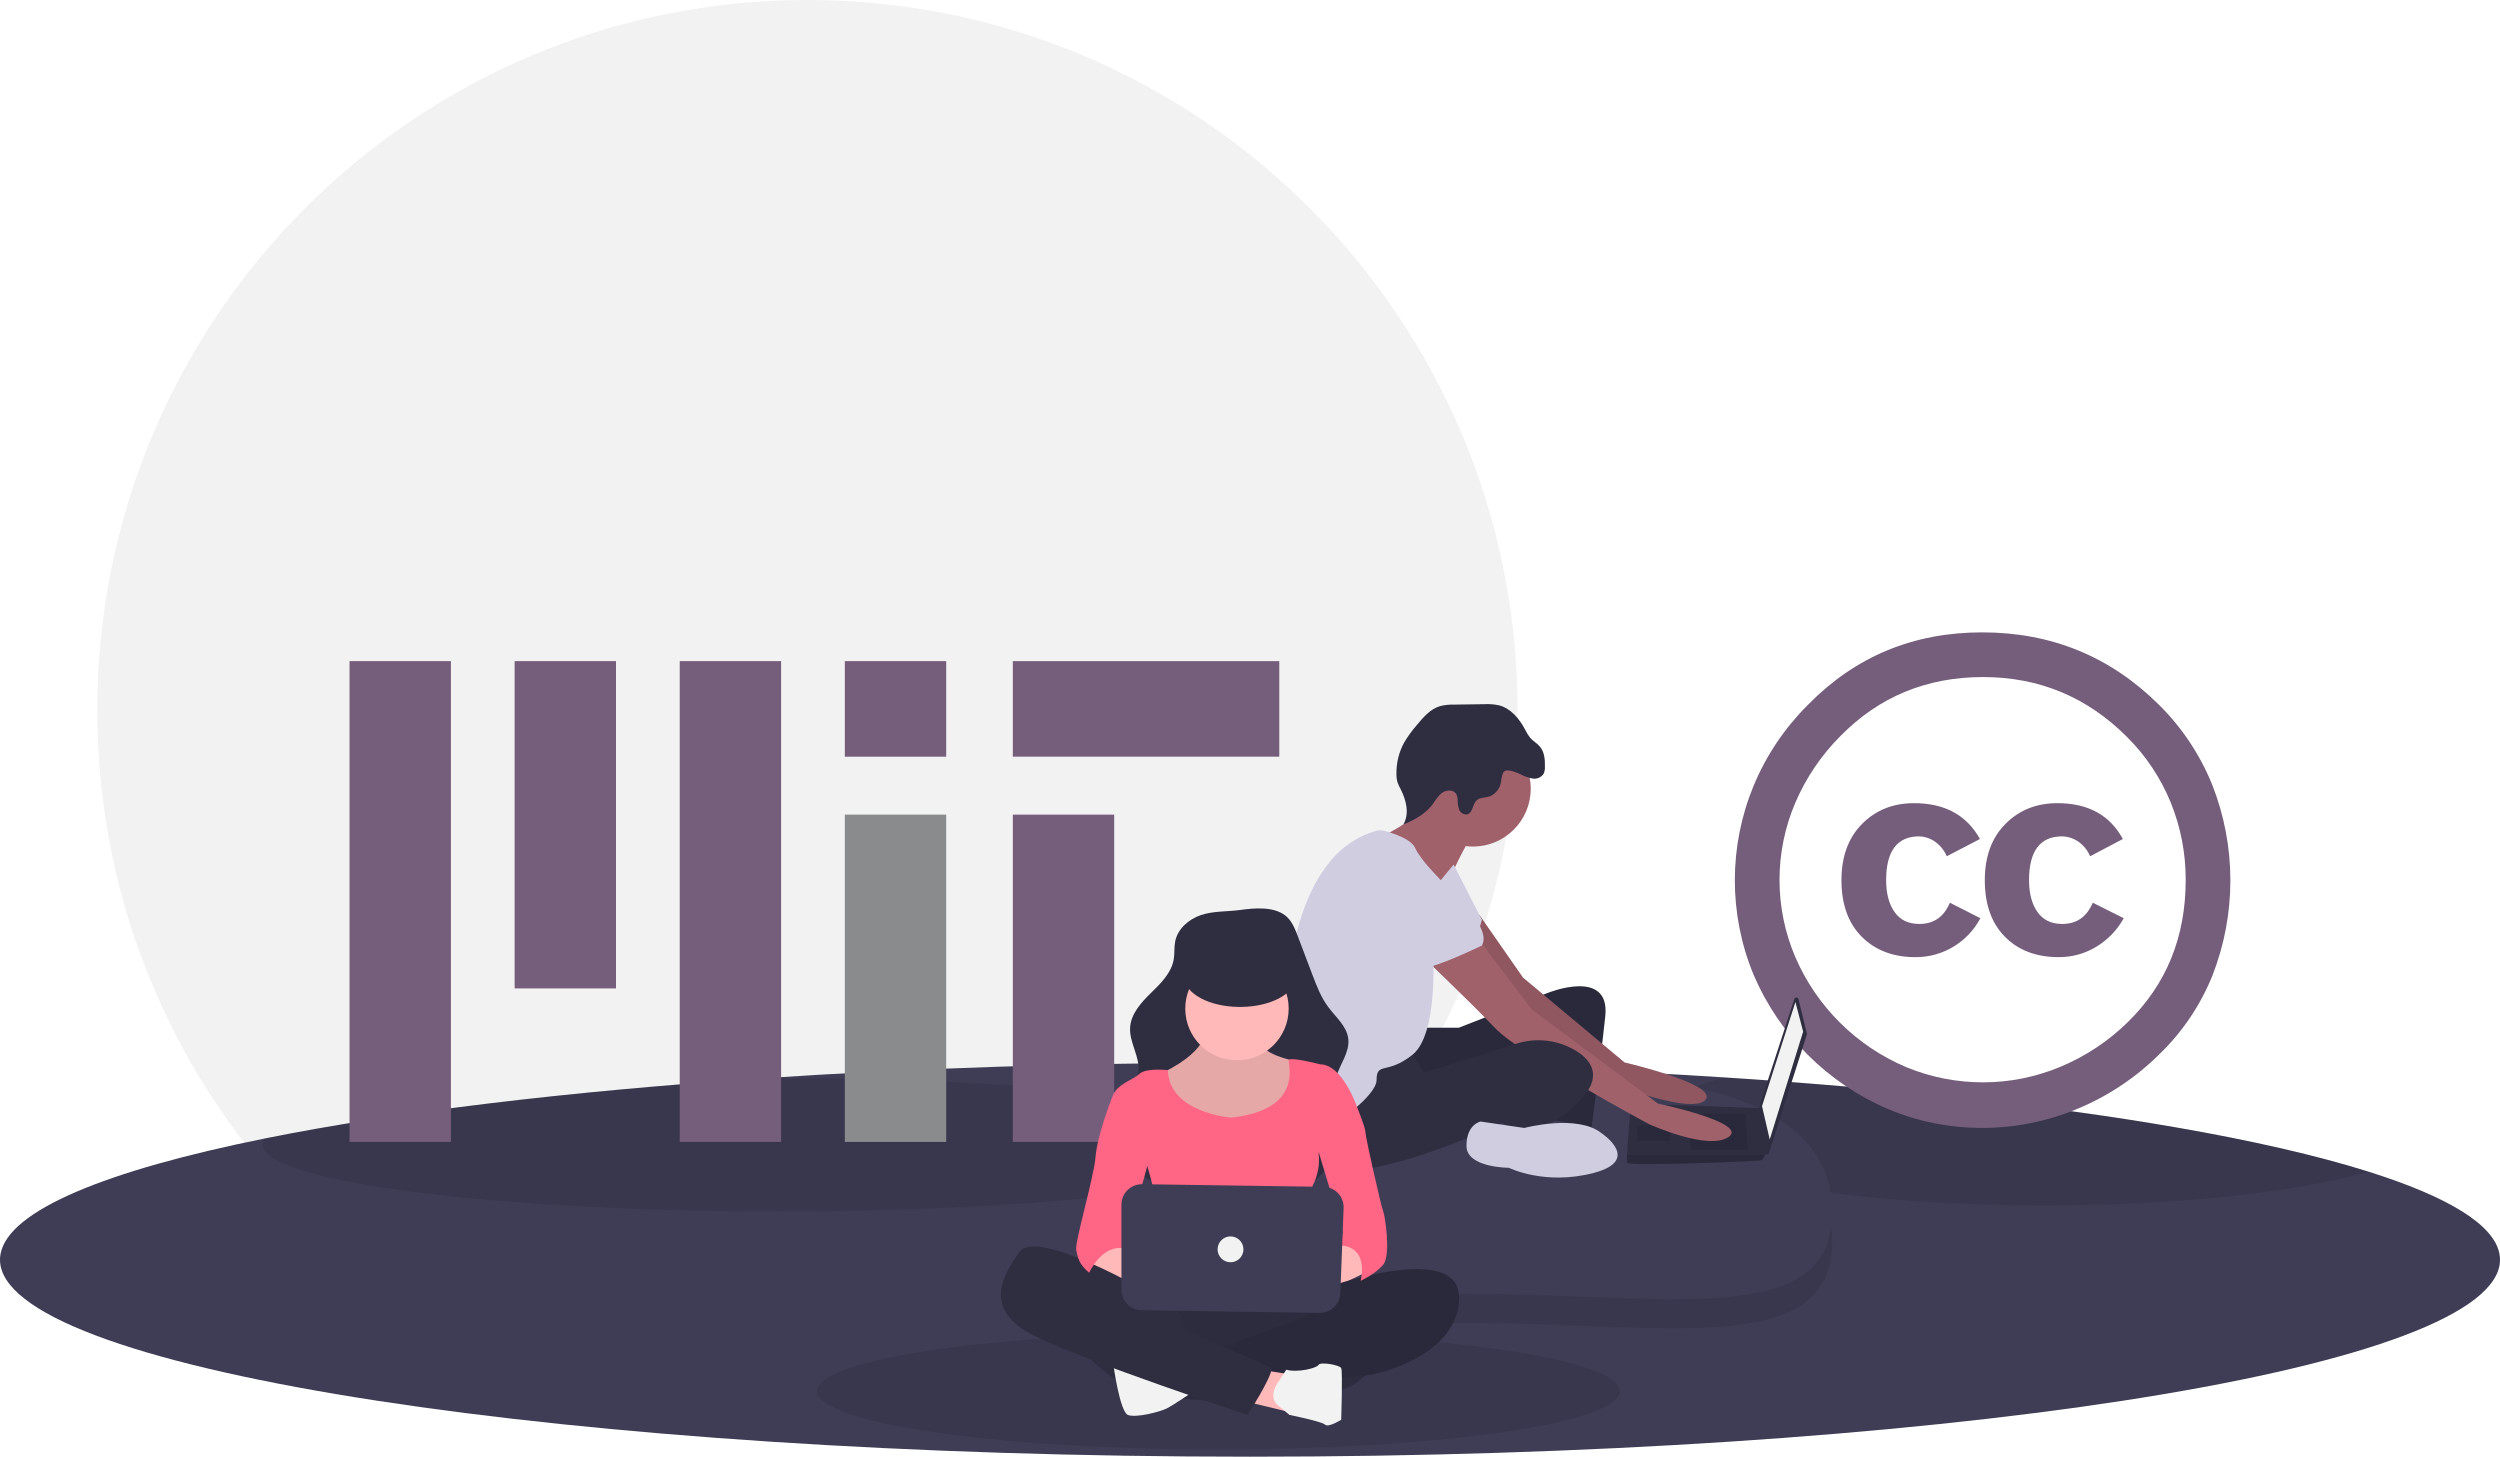
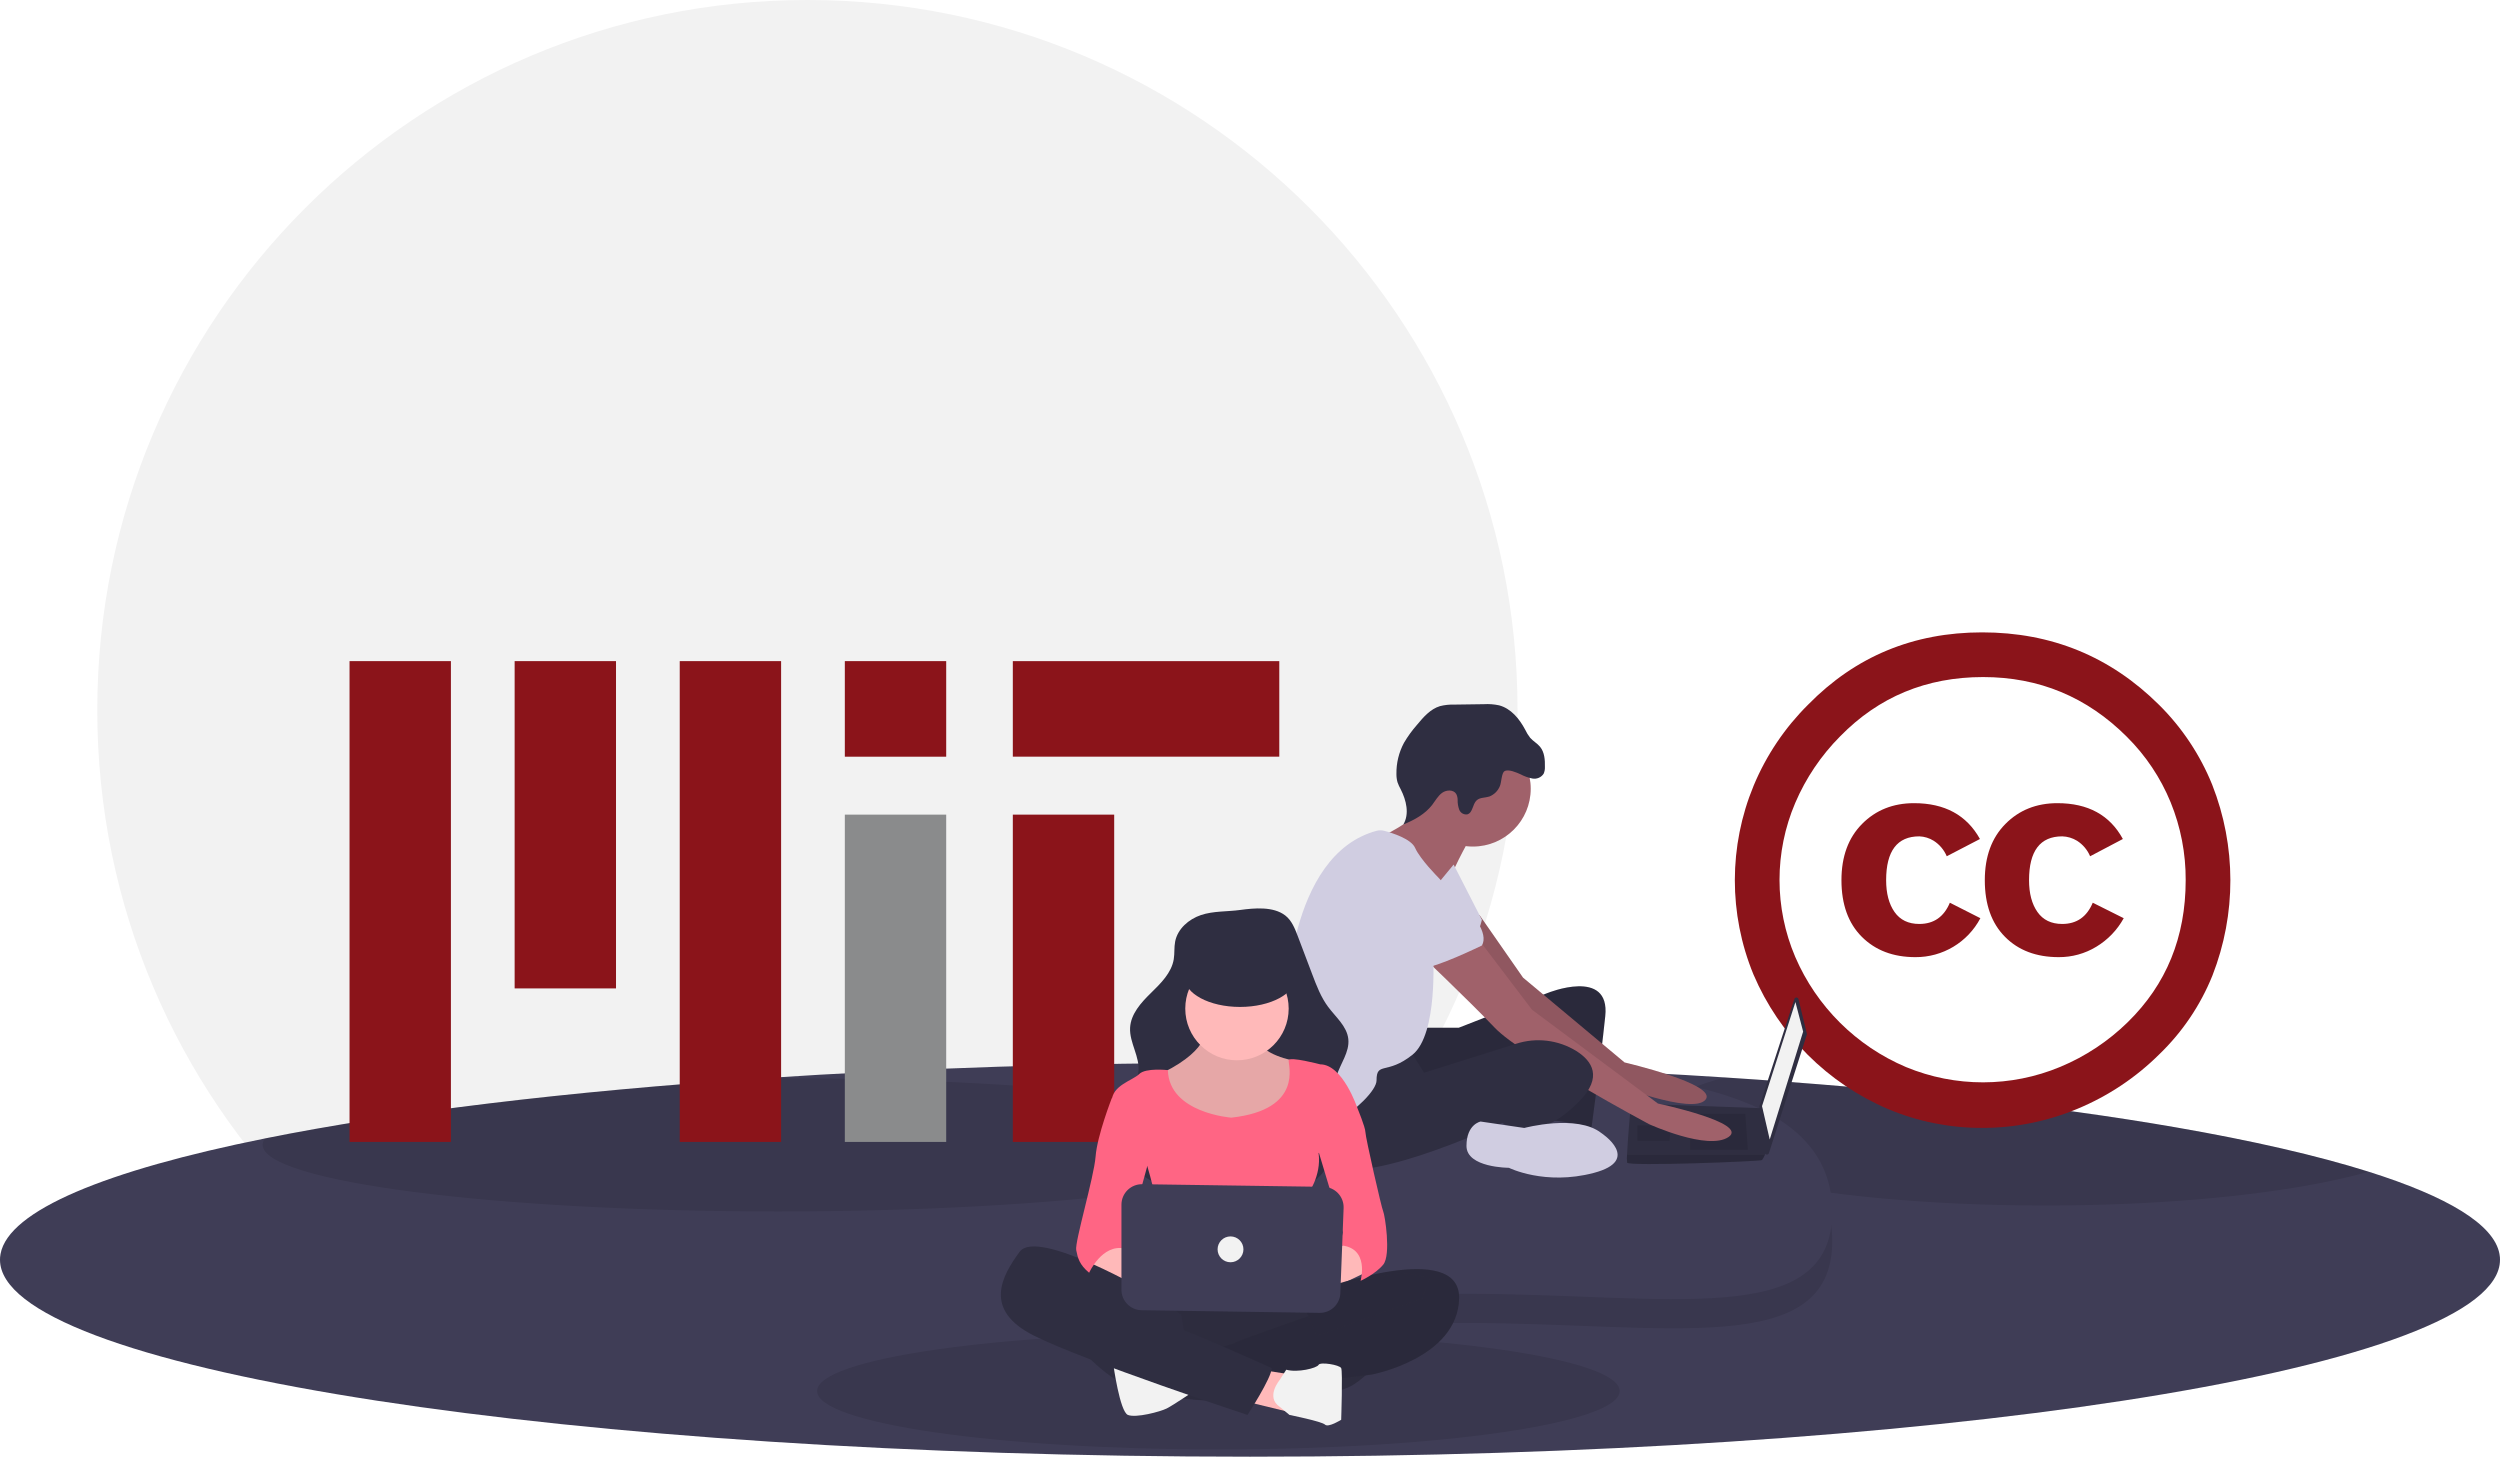
<svg xmlns="http://www.w3.org/2000/svg" data-name="Layer 1" width="1028" height="598.997" viewBox="0 0 1028 598.997">
  <circle cx="332.005" cy="292.004" r="292.004" fill="#f2f2f2" />
  <path d="M1028 517.997a13.69 13.69 0 01-.17 2.12c-7.14 43.76-234.46 78.88-513.83 78.88S7.31 563.877.17 520.117a13.675 13.675 0 01-.17-2.12c0-.2 0-.41.02-.61 0-.11.01-.21.01-.32a.49.49 0 00.01-.12c.04-.45.1-.88.18-1.32 3.26-17.89 43.35-34.33 108.74-47.5 53.48-10.77 123.89-19.36 204.93-24.76 61.5-4.1 129.12-6.37 200.11-6.37 57.12 0 112.06 1.47 163.38 4.17h.02q16.11.855 31.74 1.87c71.33 4.62 134.63 11.69 185.63 20.54 31.37 5.45 58.1 11.58 79.19 18.22h.01c32.46 10.23 51.6 21.7 53.81 33.83.08.44.14.87.18 1.32a.487.487 0 00.01.12c0 .11.01.21.01.32.02.2.02.41.02.61z" fill="#3f3d56" />
  <ellipse cx="501" cy="571.997" rx="165" ry="24" opacity=".1" />
  <path d="M973.96 481.797c-5.77 1.65-12.27 3.18-19.4 4.58-29.36 5.78-69.42 9.33-113.53 9.33-49.28 0-93.45-4.43-123.38-11.44-24.84-5.82-39.88-13.39-39.88-21.7 0-7.3 11.64-14.06 31.37-19.53 71.33 4.62 134.63 11.69 185.63 20.54 31.37 5.45 58.1 11.58 79.19 18.22zM532 470.747c0 15.13-94.92 27.4-212 27.4s-212-12.27-212-27.4a4.372 4.372 0 01.96-2.62c53.48-10.77 123.89-19.36 204.93-24.76q3.045-.015 6.11-.01c117.08 0 212 12.26 212 27.39z" opacity=".1" />
-   <path fill="#755d7c" d="M416.472 334.975h41.685v134.584h-41.685zm-136.966-63.124h41.685v197.708h-41.685zm-135.776 0h41.685v197.708H143.73zm67.888 0h41.685v134.584h-41.685zm135.775 0h41.685v39.303h-41.685z" />
+   <path fill="#8b141a" d="M416.472 334.975h41.685v134.584h-41.685zm-136.966-63.124h41.685v197.708h-41.685zm-135.776 0h41.685v197.708H143.73zm67.888 0h41.685v134.584h-41.685zm135.775 0h41.685v39.303h-41.685z" />
  <path fill="#8a8b8c" d="M347.393 334.975h41.685v134.584h-41.685z" />
-   <path fill="#755d7c" d="M416.472 271.851h109.573v39.303H416.472zm398.59-11.822q42.748 0 72.774 29.84a97.983 97.983 0 0121.832 32.838 107.346 107.346 0 01.095 78.409 93.533 93.533 0 01-21.74 32.294 104.704 104.704 0 01-33.84 22.56 101.425 101.425 0 01-39.115 7.824 99.015 99.015 0 01-38.661-7.734 104.845 104.845 0 01-55.4-55.396 101.764 101.764 0 01.09-77.594 102.307 102.307 0 0122.468-33.386q29.109-29.649 71.497-29.655zm.37 18.377q-34.93 0-58.769 24.38a87.595 87.595 0 00-18.466 27.38 80.789 80.789 0 000 63.312 86.249 86.249 0 0045.577 45.31 82.687 82.687 0 0063.41-.09 87.995 87.995 0 0027.741-18.374q23.831-23.287 23.828-58.405a83.659 83.659 0 00-6.186-32.02 81.465 81.465 0 00-18.002-26.93q-24.576-24.561-59.134-24.563zm-1.277 66.59l-13.65 7.098a14.006 14.006 0 00-5.364-6.368 12.087 12.087 0 00-5.916-1.818q-13.64 0-13.646 18.011 0 8.186 3.454 13.095 3.458 4.915 10.192 4.916 8.916 0 12.557-8.733l12.55 6.368a29.99 29.99 0 01-26.744 16.011q-13.644 0-22.016-8.37-8.367-8.367-8.367-23.284 0-14.556 8.46-23.105 8.457-8.549 21.379-8.552 18.926-.01 27.11 14.732zm58.764 0l-13.464 7.098a13.992 13.992 0 00-5.368-6.368 12.373 12.373 0 00-6.094-1.818q-13.645 0-13.65 18.011 0 8.186 3.458 13.095 3.453 4.915 10.192 4.916 8.907 0 12.547-8.733l12.736 6.368a31.277 31.277 0 01-11.274 11.736 29.398 29.398 0 01-15.464 4.275q-13.831 0-22.1-8.37-8.29-8.367-8.284-23.284 0-14.556 8.463-23.105 8.453-8.549 21.373-8.552 18.922-.01 26.93 14.732z" />
+   <path fill="#8b141a" d="M416.472 271.851h109.573v39.303H416.472zm398.59-11.822q42.748 0 72.774 29.84a97.983 97.983 0 0121.832 32.838 107.346 107.346 0 01.095 78.409 93.533 93.533 0 01-21.74 32.294 104.704 104.704 0 01-33.84 22.56 101.425 101.425 0 01-39.115 7.824 99.015 99.015 0 01-38.661-7.734 104.845 104.845 0 01-55.4-55.396 101.764 101.764 0 01.09-77.594 102.307 102.307 0 0122.468-33.386q29.109-29.649 71.497-29.655zm.37 18.377q-34.93 0-58.769 24.38a87.595 87.595 0 00-18.466 27.38 80.789 80.789 0 000 63.312 86.249 86.249 0 0045.577 45.31 82.687 82.687 0 0063.41-.09 87.995 87.995 0 0027.741-18.374q23.831-23.287 23.828-58.405a83.659 83.659 0 00-6.186-32.02 81.465 81.465 0 00-18.002-26.93q-24.576-24.561-59.134-24.563zm-1.277 66.59l-13.65 7.098a14.006 14.006 0 00-5.364-6.368 12.087 12.087 0 00-5.916-1.818q-13.64 0-13.646 18.011 0 8.186 3.454 13.095 3.458 4.915 10.192 4.916 8.916 0 12.557-8.733l12.55 6.368a29.99 29.99 0 01-26.744 16.011q-13.644 0-22.016-8.37-8.367-8.367-8.367-23.284 0-14.556 8.46-23.105 8.457-8.549 21.379-8.552 18.926-.01 27.11 14.732zm58.764 0l-13.464 7.098a13.992 13.992 0 00-5.368-6.368 12.373 12.373 0 00-6.094-1.818q-13.645 0-13.65 18.011 0 8.186 3.458 13.095 3.453 4.915 10.192 4.916 8.907 0 12.547-8.733l12.736 6.368a31.277 31.277 0 01-11.274 11.736 29.398 29.398 0 01-15.464 4.275q-13.831 0-22.1-8.37-8.29-8.367-8.284-23.284 0-14.556 8.463-23.105 8.453-8.549 21.373-8.552 18.922-.01 26.93 14.732z" />
  <path d="M753.417 510.336c0 48.737-67.934 33.662-151.113 33.662S452.2 559.073 452.2 510.336s67.925-59.338 151.104-59.338 150.113 10.6 150.113 59.338z" opacity=".1" />
  <path d="M753.417 498.336c0 48.737-67.934 33.662-151.113 33.662S452.2 547.073 452.2 498.336s67.925-59.338 151.104-59.338 150.113 10.6 150.113 59.338z" fill="#3f3d56" />
  <path d="M739.542 410.842l3.433 14.164a.885.885 0 01-.017.478l-15.576 48.673a.885.885 0 01-1.721-.17l-2.155-18.961a.885.885 0 01.038-.374l14.297-43.876a.885.885 0 011.7.066z" fill="#2f2e41" />
  <path fill="#f2f2f2" d="M738.278 412.038l3.171 12.152-13.738 44.382-3.17-13.737 13.737-42.797z" />
  <path d="M669.064 478.083c.528 1.585 54.949-.529 55.477-1.057a11.469 11.469 0 001.163-2.114c.496-1.056.95-2.113.95-2.113l-2.113-17.108-53.892-1.913s-1.347 14.498-1.622 21.134a15.853 15.853 0 00.037 3.17z" fill="#2f2e41" />
  <path opacity=".1" d="M717.673 458.005l1.056 14.794h-23.776v-14.794h22.72zm-30.645 4.755l.142-.028-.67 6.368h-13.209v-6.34h13.737zm-17.964 15.323c.528 1.585 54.949-.529 55.477-1.057a11.469 11.469 0 001.163-2.114h-56.677a15.853 15.853 0 00.037 3.17z" />
  <path d="M585.055 422.605h14.794l36.457-14.265s25.89-10.568 23.776 9.51-5.812 47.024-5.812 47.024-11.624-5.284-17.964-3.699-2.114-32.23-2.114-32.23-51.778 24.833-56.534 21.663-5.811-25.361-5.811-25.361z" fill="#2f2e41" />
  <path d="M585.055 422.605h14.794l36.457-14.265s25.89-10.568 23.776 9.51-5.812 47.024-5.812 47.024-11.624-5.284-17.964-3.699-2.114-32.23-2.114-32.23-51.778 24.833-56.534 21.663-5.811-25.361-5.811-25.361z" opacity=".1" />
  <path d="M608.363 376.276l17.904 25.723 41.74 34.872s38.57 8.982 33.287 15.322-37.514-6.34-37.514-6.34-48.08-34.872-49.665-37.513-19.02-27.475-19.02-27.475z" fill="#a0616a" />
  <path d="M608.363 376.276l17.904 25.723 41.74 34.872s38.57 8.982 33.287 15.322-37.514-6.34-37.514-6.34-48.08-34.872-49.665-37.513-19.02-27.475-19.02-27.475z" opacity=".1" />
  <circle cx="605.661" cy="324.331" r="23.776" fill="#a0616a" />
  <path d="M604.076 345.465s-7.925 13.738-9.51 21.135-23.776-14.794-23.776-14.794l-2.906-7.662s20.87-9.774 19.285-17.7 16.907 19.021 16.907 19.021z" fill="#a0616a" />
  <path d="M597.736 355.504l11.624 22.72s-2.642 11.095-6.869 12.152-22.19-13.738-22.19-13.738z" fill="#d0cde1" />
  <path d="M608.303 386.677l21.663 28.531 51.778 38.57s37.514 7.925 29.06 13.737-32.758-5.283-32.758-5.283-52.307-28.003-63.403-39.627-31.701-31.173-31.701-31.173z" fill="#a0616a" />
  <path d="M579.244 431.059l6.34 10.039 37.84-11.905a29.751 29.751 0 0124.77 2.989c6.604 4.16 10.831 10.765 1.32 20.54-19.02 19.549-31.7 8.981-31.7 8.981s-63.932 30.117-74.499 15.323-11.095-22.191-11.095-22.191 40.683-25.361 47.024-23.776z" fill="#2f2e41" />
  <path d="M658.497 465.93s16.907 11.096-3.17 16.38-34.872-2.114-34.872-2.114-17.436 0-17.436-8.982 5.812-10.039 5.812-10.039l17.964 2.642s21.663-5.812 31.702 2.113z" fill="#d0cde1" />
  <path d="M625.166 318.35a17.728 17.728 0 004.982 1.785 4.548 4.548 0 004.596-1.97 6.18 6.18 0 00.522-2.794c.063-2.902-.147-6.038-1.985-8.283-1.17-1.43-2.878-2.33-4.09-3.724a17.598 17.598 0 01-2.067-3.378c-2.355-4.424-5.843-8.676-10.69-9.951a23.183 23.183 0 00-6.24-.477l-12.206.172a21.25 21.25 0 00-5.872.632c-3.93 1.188-6.79 4.492-9.41 7.651a47.851 47.851 0 00-5.396 7.448 26.133 26.133 0 00-3.098 12.804 11.98 11.98 0 00.44 3.388 18.801 18.801 0 001.33 2.925c2.29 4.496 3.649 10.112 1.071 14.45 4.478-1.83 8.909-4.228 11.863-8.059 1.322-1.714 2.358-3.72 4.12-4.977s4.63-1.367 5.76.479a5.163 5.163 0 01.582 2.418 11.084 11.084 0 00.668 4.081 3.058 3.058 0 003.322 1.896c2.3-.648 2.08-4.179 3.852-5.782 1.346-1.218 3.422-.986 5.15-1.538a7.643 7.643 0 004.387-4.321c.655-1.468.645-5.31 1.884-6.105 1.553-.997 5.085.588 6.525 1.23z" fill="#2f2e41" />
  <path d="M565.996 341.638a6.27 6.27 0 013.264.008c3.392.911 10.995 3.321 12.625 6.99 2.114 4.755 9.51 12.152 9.51 12.152s10.04 10.038 7.926 16.907-10.039 14.794-10.039 14.794 2.114 32.758-8.453 41.212-14.794 2.642-14.794 10.567-32.758 32.758-39.099 17.436c0 0 3.17-28.532 2.114-38.57-1.042-9.894.483-71.624 36.946-81.496z" fill="#d0cde1" />
  <path d="M582.942 354.976s32.23 23.776 26.418 33.814c0 0-19.55 9.51-23.776 8.982s-20.606-19.02-24.833-20.605-6.34-30.117 22.191-22.191z" fill="#d0cde1" />
  <path d="M493.81 376.281c-5.012 1.693-9.553 5.653-10.58 10.843-.476 2.406-.184 4.907-.584 7.327-.929 5.611-5.334 9.897-9.397 13.878s-8.258 8.606-8.555 14.286c-.324 6.22 4.187 12.047 3.406 18.226-.907 7.18-8.49 11.831-10.364 18.82-1.251 4.667.282 9.695 2.806 13.815 4.808 7.853 13.028 13.184 21.78 16.041s18.076 3.46 27.283 3.556c11.21.117 23.383-.845 31.806-8.244a25.48 25.48 0 008.459-16.588c.8-8.571-2.777-17.427-.31-25.674 1.553-5.19 5.447-9.93 4.866-15.316-.568-5.266-5.168-8.999-8.323-13.253-2.946-3.972-4.734-8.663-6.486-13.288l-5.995-15.824c-1.178-3.11-2.472-6.382-5.098-8.424-4.917-3.822-12.823-3.07-18.572-2.283-5.333.732-11.012.37-16.141 2.102z" fill="#2f2e41" />
  <path d="M495.688 422.376s2.658 8.637-17.274 18.603 1.994 20.595 1.994 20.595l23.252 5.315s23.918-3.322 26.575-7.308 7.308-17.274 5.98-19.267a31.061 31.061 0 00-3.322-3.986s-15.945-2.658-15.28-9.966-21.925-3.986-21.925-3.986z" fill="#ffb9b9" />
  <path d="M495.688 422.376s2.658 8.637-17.274 18.603 1.994 20.595 1.994 20.595l23.252 5.315s23.918-3.322 26.575-7.308 7.308-17.274 5.98-19.267a31.061 31.061 0 00-3.322-3.986s-15.945-2.658-15.28-9.966-21.925-3.986-21.925-3.986z" opacity=".1" />
  <circle cx="508.643" cy="414.736" r="21.26" fill="#ffb9b9" />
  <path d="M506.318 459.58s-25.604-1.872-26.09-19.538c0 0-9.122-1.057-11.78 1.6s-11.293 4.651-11.293 11.295 14.616 26.575 14.616 26.575 7.972 26.575 4.65 31.225-3.986 16.61-3.986 16.61 33.219-2.658 38.534 0 26.574 2.657 27.903 0-1.329-35.876-1.329-35.876 5.98-7.973 4.651-17.274l15.945-18.602s-5.98-17.938-15.28-17.938c0 0-12.624-3.322-12.956-1.661s6.312 20.263-23.585 23.585z" fill="#ff6584" />
  <path d="M446.525 518.045s5.979 9.302 21.26 11.295 17.938-3.322 16.609-4.65-17.274-7.309-17.274-7.309l-9.301-7.308zm108.956-7.972l-17.273 9.966s-22.589-1.33-13.952 5.315 24.582 3.986 24.582 3.986l15.28-7.308z" fill="#ffb9b9" />
  <path d="M469.113 527.347s-15.945 39.197 3.322 45.177 72.416 4.65 84.375-3.322 15.28-18.602 13.288-21.924-15.281-12.623-24.582-13.288-76.403-6.643-76.403-6.643z" fill="#2f2e41" />
  <path d="M469.113 527.347s-15.945 39.197 3.322 45.177 72.416 4.65 84.375-3.322 15.28-18.602 13.288-21.924-15.281-12.623-24.582-13.288-76.403-6.643-76.403-6.643z" opacity=".05" />
  <path d="M544.378 529.782s56.28-20.373 55.616 4.208-35.876 31.226-35.876 31.226l-10.63 1.328-58.464 1.994s1.993-10.63-2.658-11.96c0 0 15.28-3.985 15.945-4.65s38.534-13.951 41.191-14.616 10.63-5.98 16.61-5.315c0 0 6.643-5.315 13.951-3.986l-20.595 1.329z" fill="#2f2e41" />
  <path d="M544.378 529.782s56.28-20.373 55.616 4.208-35.876 31.226-35.876 31.226l-10.63 1.328-58.464 1.994s1.993-10.63-2.658-11.96c0 0 15.28-3.985 15.945-4.65s38.534-13.951 41.191-14.616 10.63-5.98 16.61-5.315c0 0 6.643-5.315 13.951-3.986l-20.595 1.329z" opacity=".1" />
  <path fill="#2f2e41" d="M534.434 533.081l7.096 16.19 43.184-15.281 3.322-8.636-11.295-1.994-22.706 3.987-9.848 2.657-9.753 3.077z" />
  <path opacity=".1" d="M534.434 533.081l7.096 16.19 43.184-15.281 3.322-8.636-11.295-1.994-22.706 3.987-9.848 2.657-9.753 3.077z" />
  <path d="M442.538 552.593s12.623 15.945 27.24 19.93 22.588-1.328 22.588-1.328l-4.65-18.602-1.993-11.959-8.637-5.98-17.274-7.972-20.595-6.643s-8.637-1.33-8.637 0 7.972 21.26 7.972 21.26z" fill="#2f2e41" />
  <path d="M457.819 561.23s2.657 19.266 5.98 20.595 13.287-1.329 15.944-2.657 11.69-7.46 11.69-7.46-31.62-11.807-33.614-10.478z" fill="#f2f2f2" />
  <path fill="#ffb9b9" d="M518.277 563.223l12.623 1.993-1.329 15.28-17.607-4.276 6.313-12.997z" />
  <path d="M526.186 567.475s-5.916 7.042.063 11.028l3.986 3.322s13.288 2.657 14.616 3.986 6.644-1.993 6.644-1.993.665-19.931 0-21.26-8.637-2.657-9.301-1.328-8.637 3.321-13.287 1.993z" fill="#f2f2f2" />
  <path d="M473.1 531.997s-46.506-27.239-53.815-17.273-15.28 23.917 5.98 34.547 87.697 32.554 87.697 32.554 9.965-15.28 9.965-19.267c0 0-35.211-15.945-41.19-17.273s-29.897-16.61-33.22-17.938-7.972-5.315-7.972-5.315z" fill="#2f2e41" />
  <path d="M459.812 449.615l-2.657 1.993s-5.98 15.281-6.644 23.918-8.637 35.211-7.973 38.533 1.33 5.98 5.315 9.301c0 0 5.315-11.958 14.617-9.965l11.294-41.191zm93.012 0l5.315 5.98s3.322 7.972 3.322 9.965 6.643 31.226 7.308 32.554 3.322 17.938 0 21.925-9.301 6.643-9.301 6.643 3.986-13.952-8.637-14.616l1.329-5.315-11.96-39.862z" fill="#ff6584" />
  <path d="M461.14 495.356v34.995a8.413 8.413 0 008.29 8.413l73.185 1.084a8.413 8.413 0 008.532-8.09l1.346-34.998a8.413 8.413 0 00-8.286-8.736l-74.53-1.08a8.413 8.413 0 00-8.536 8.412z" fill="#3f3d56" />
  <ellipse cx="509.89" cy="401.732" rx="22.884" ry="12.322" fill="#2f2e41" />
  <circle cx="505.986" cy="513.727" r="5.315" fill="#f2f2f2" />
</svg>
